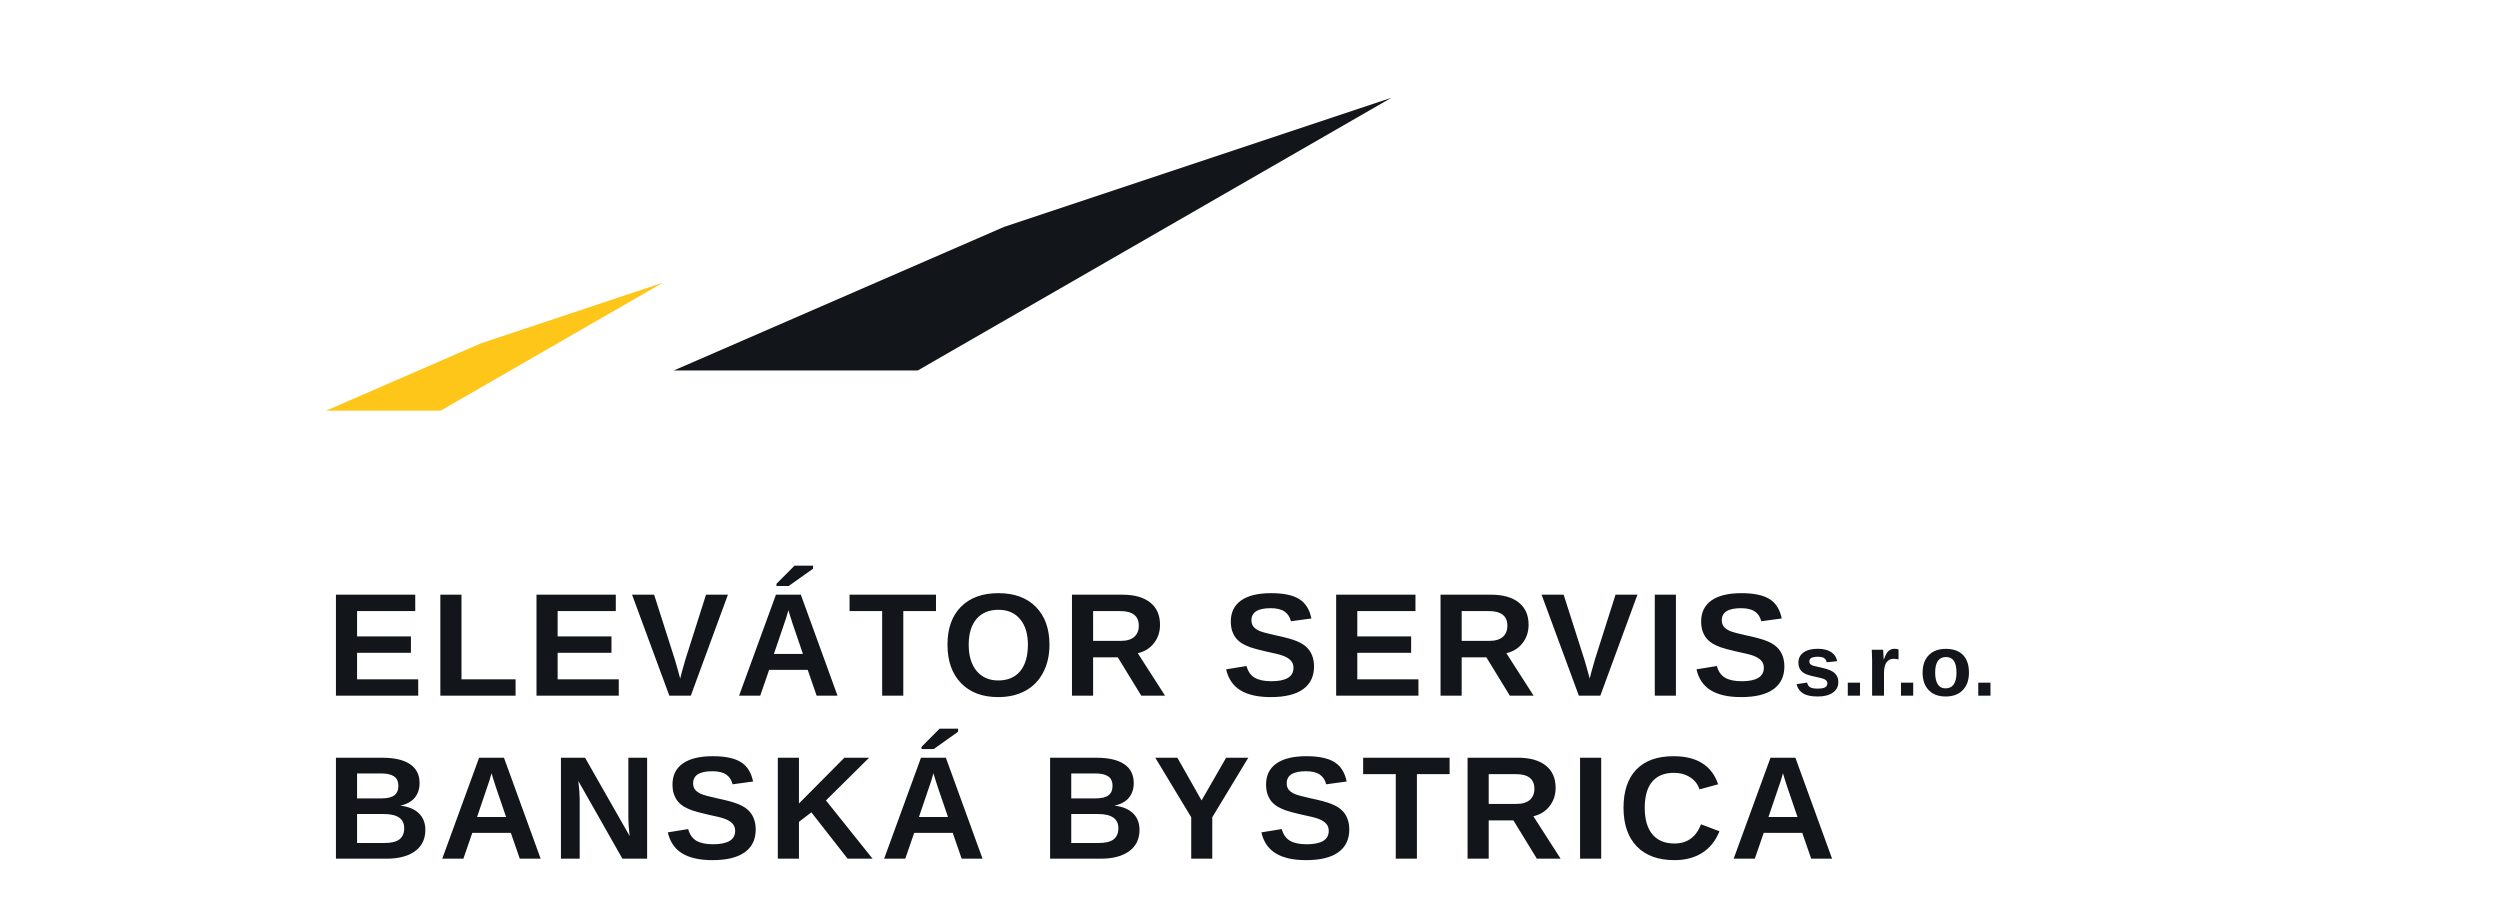
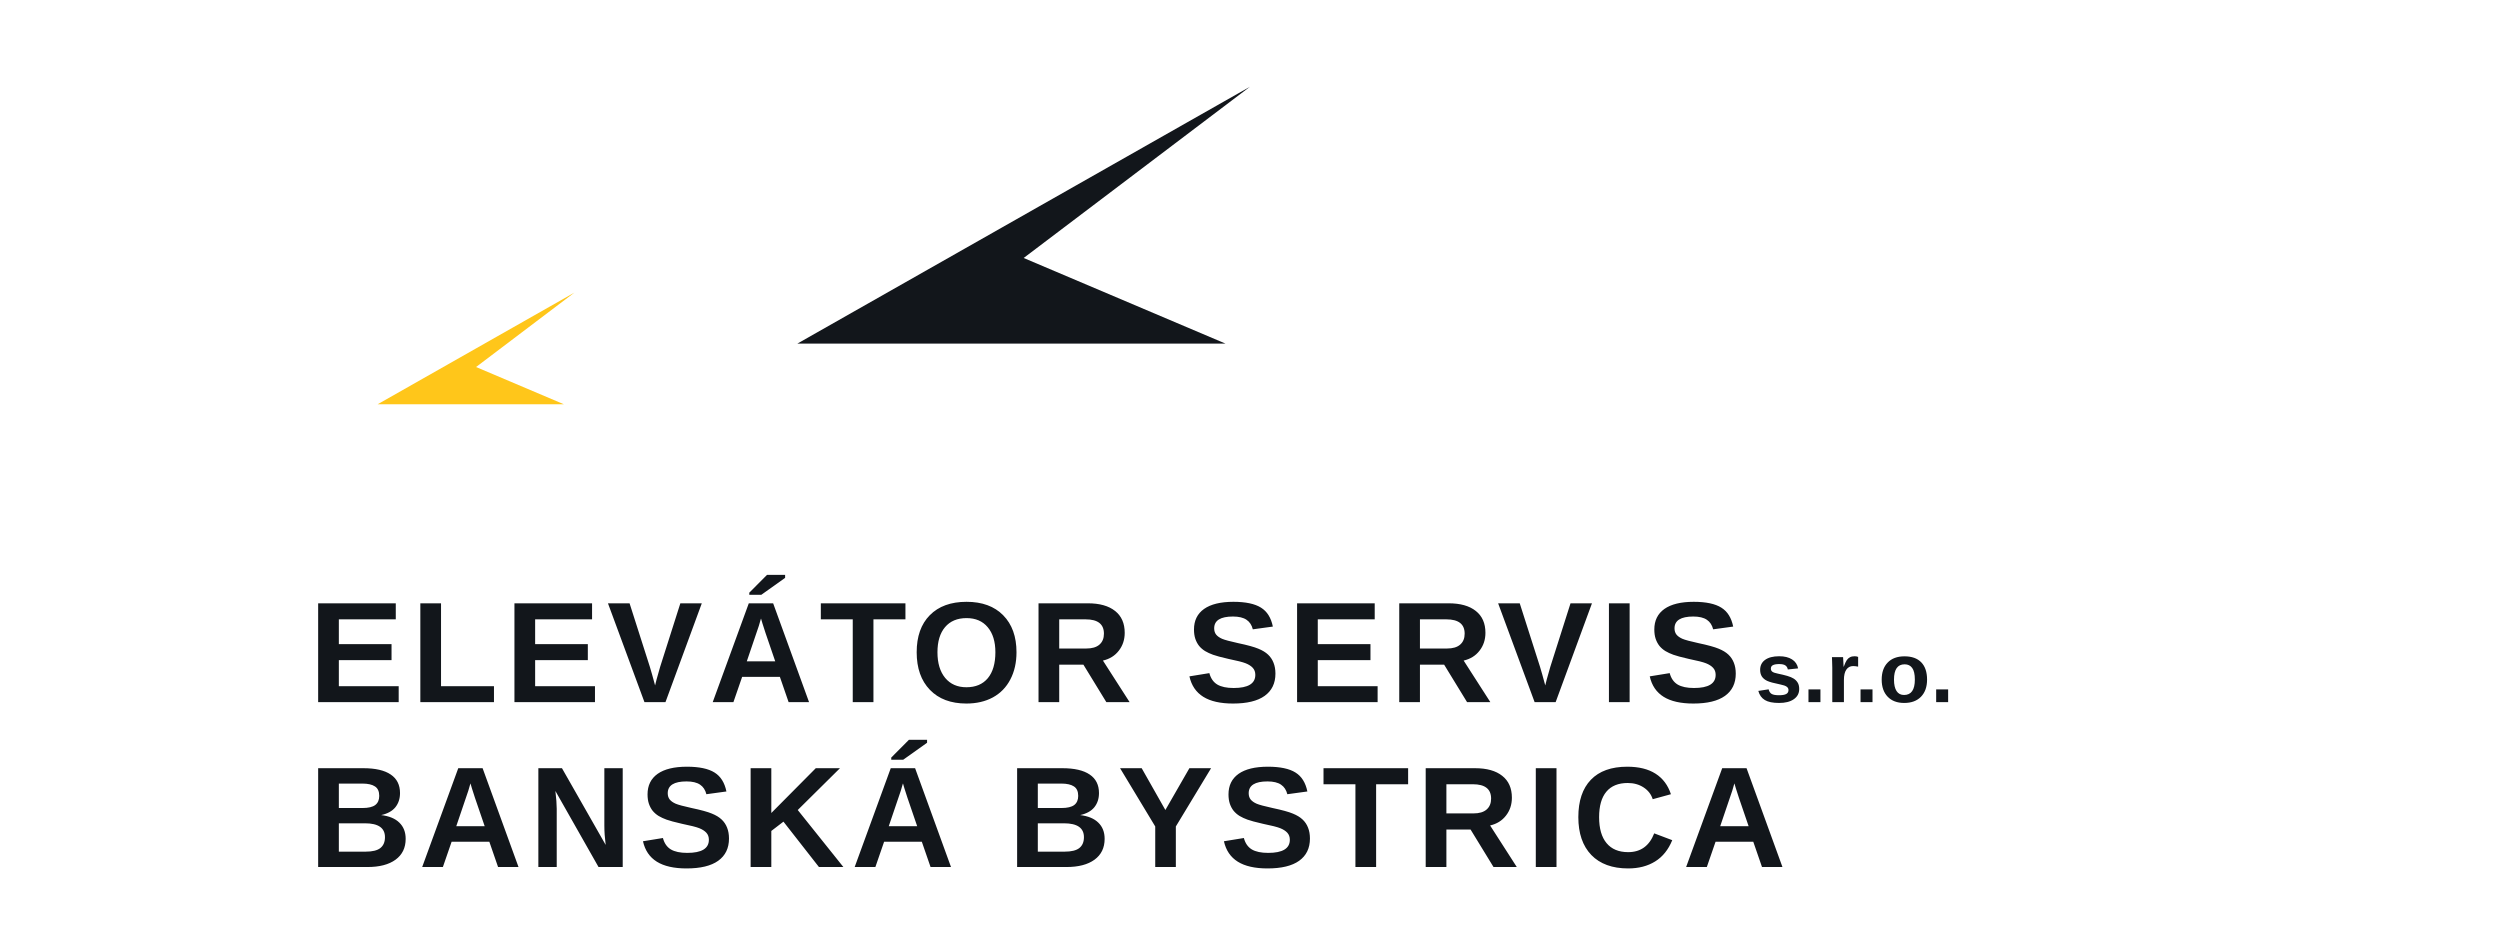
- <svg xmlns="http://www.w3.org/2000/svg" viewBox="0 0 460 170" width="460" height="170" role="img" aria-label="ELEVÁTOR SERVIS, s.r.o. Banská Bystrica">
-   <g transform="translate(60 18)">
-     <path d="M100 0 L 34 38 L 0 38 L 46 18 Z" fill="#FFC61A" transform="translate(0 34) scale(0.62)" />
-     <path d="M100 0 L 34 38 L 0 38 L 46 18 Z" fill="#12161B" transform="translate(64 0) scale(1.32)" />
+ <svg xmlns="http://www.w3.org/2000/svg" viewBox="0 0 470 175" width="470" height="175" role="img" aria-label="ELEVÁTOR SERVIS, s.r.o. Banská Bystrica">
+   <g transform="translate(58 14)">
+     <path d="M100 2 L 63 30 L 96 44 L 26 44 Z" fill="#FFC61A" transform="translate(0 40) scale(0.5)" />
+     <path d="M100 2 L 63 30 L 96 44 L 26 44 Z" fill="#12161B" transform="translate(62 0) scale(1.15)" />
  </g>
-   <text x="60" y="128" font-family="Arial Black, Arial Bold, Arial, sans-serif" font-weight="900" font-size="27" letter-spacing="1.2" fill="#12161B">ELEVÁTOR SERVIS</text>
-   <text x="330" y="128" font-family="Arial, Helvetica, sans-serif" font-weight="700" font-size="16" fill="#12161B">s.r.o.</text>
-   <text x="60" y="158" font-family="Arial Black, Arial Bold, Arial, sans-serif" font-weight="900" font-size="27" letter-spacing="1.2" fill="#12161B">BANSKÁ BYSTRICA</text>
+   <text x="58" y="132" font-family="Arial Black, Arial, sans-serif" font-weight="900" font-size="27" letter-spacing="1.2" fill="#12161B">ELEVÁTOR SERVIS</text>
+   <text x="330" y="132" font-family="Arial, sans-serif" font-weight="700" font-size="16" fill="#12161B">s.r.o.</text>
+   <text x="58" y="163" font-family="Arial Black, Arial, sans-serif" font-weight="900" font-size="27" letter-spacing="1.2" fill="#12161B">BANSKÁ BYSTRICA</text>
</svg>
